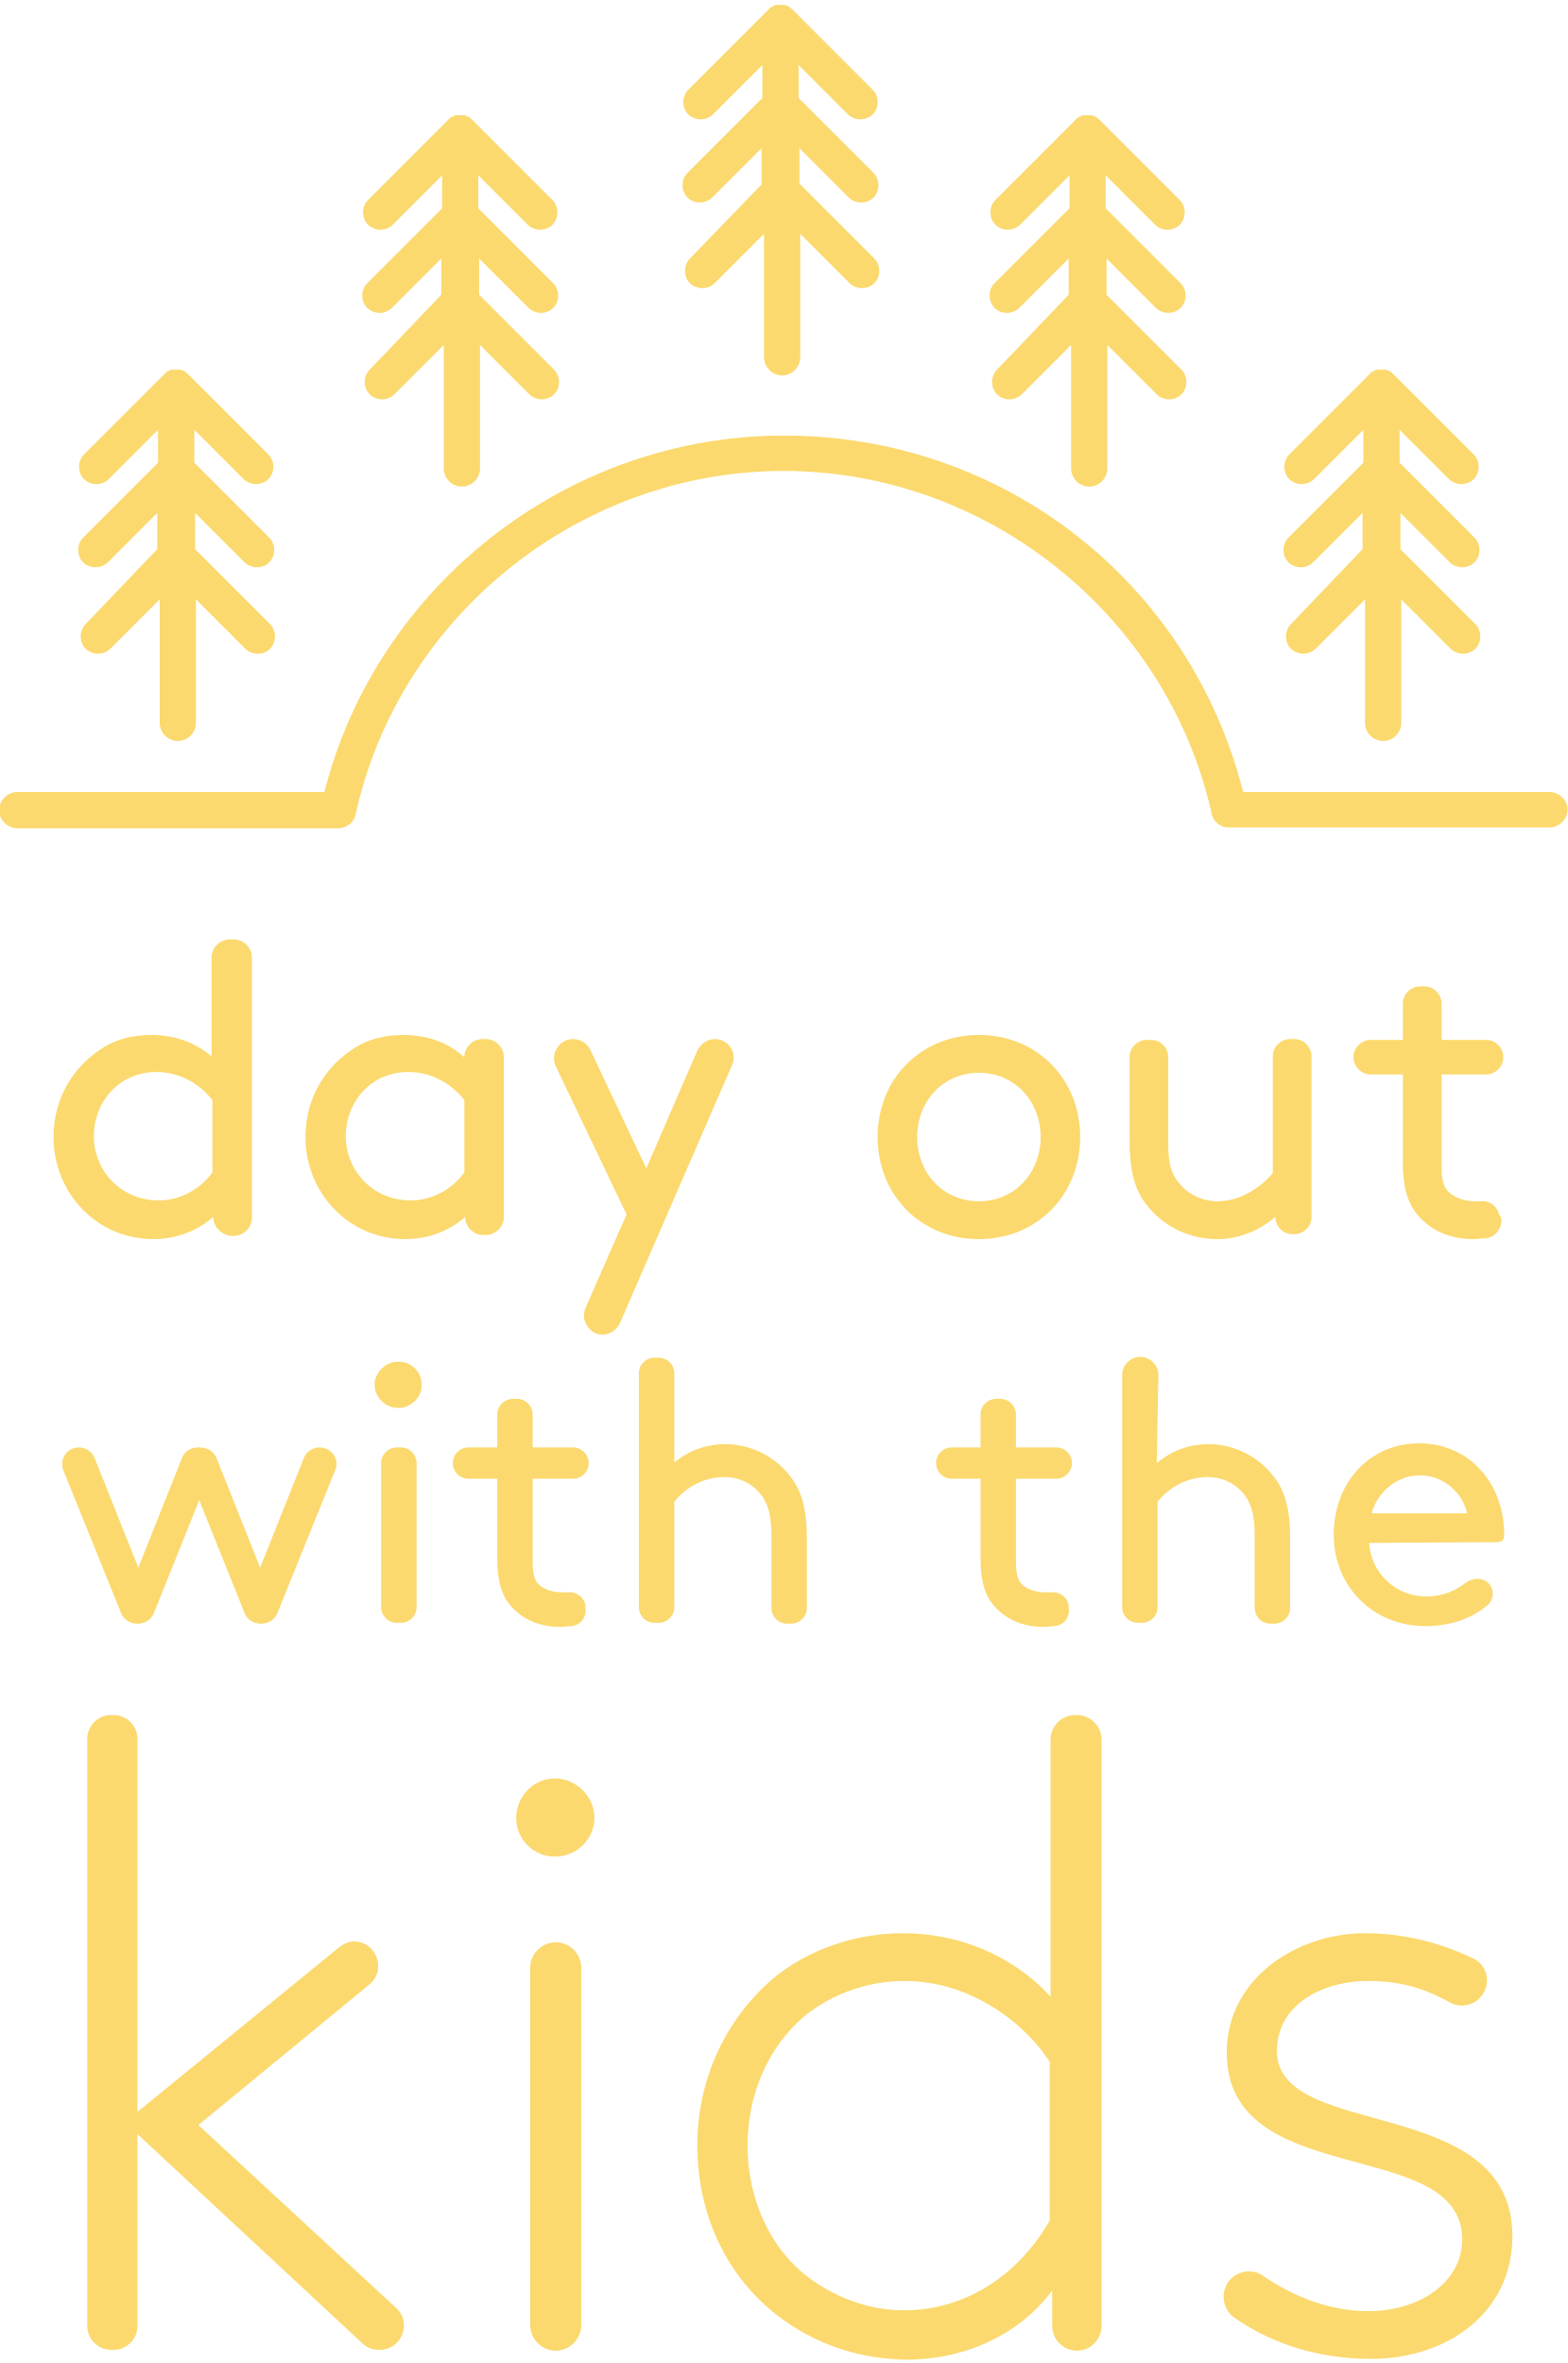
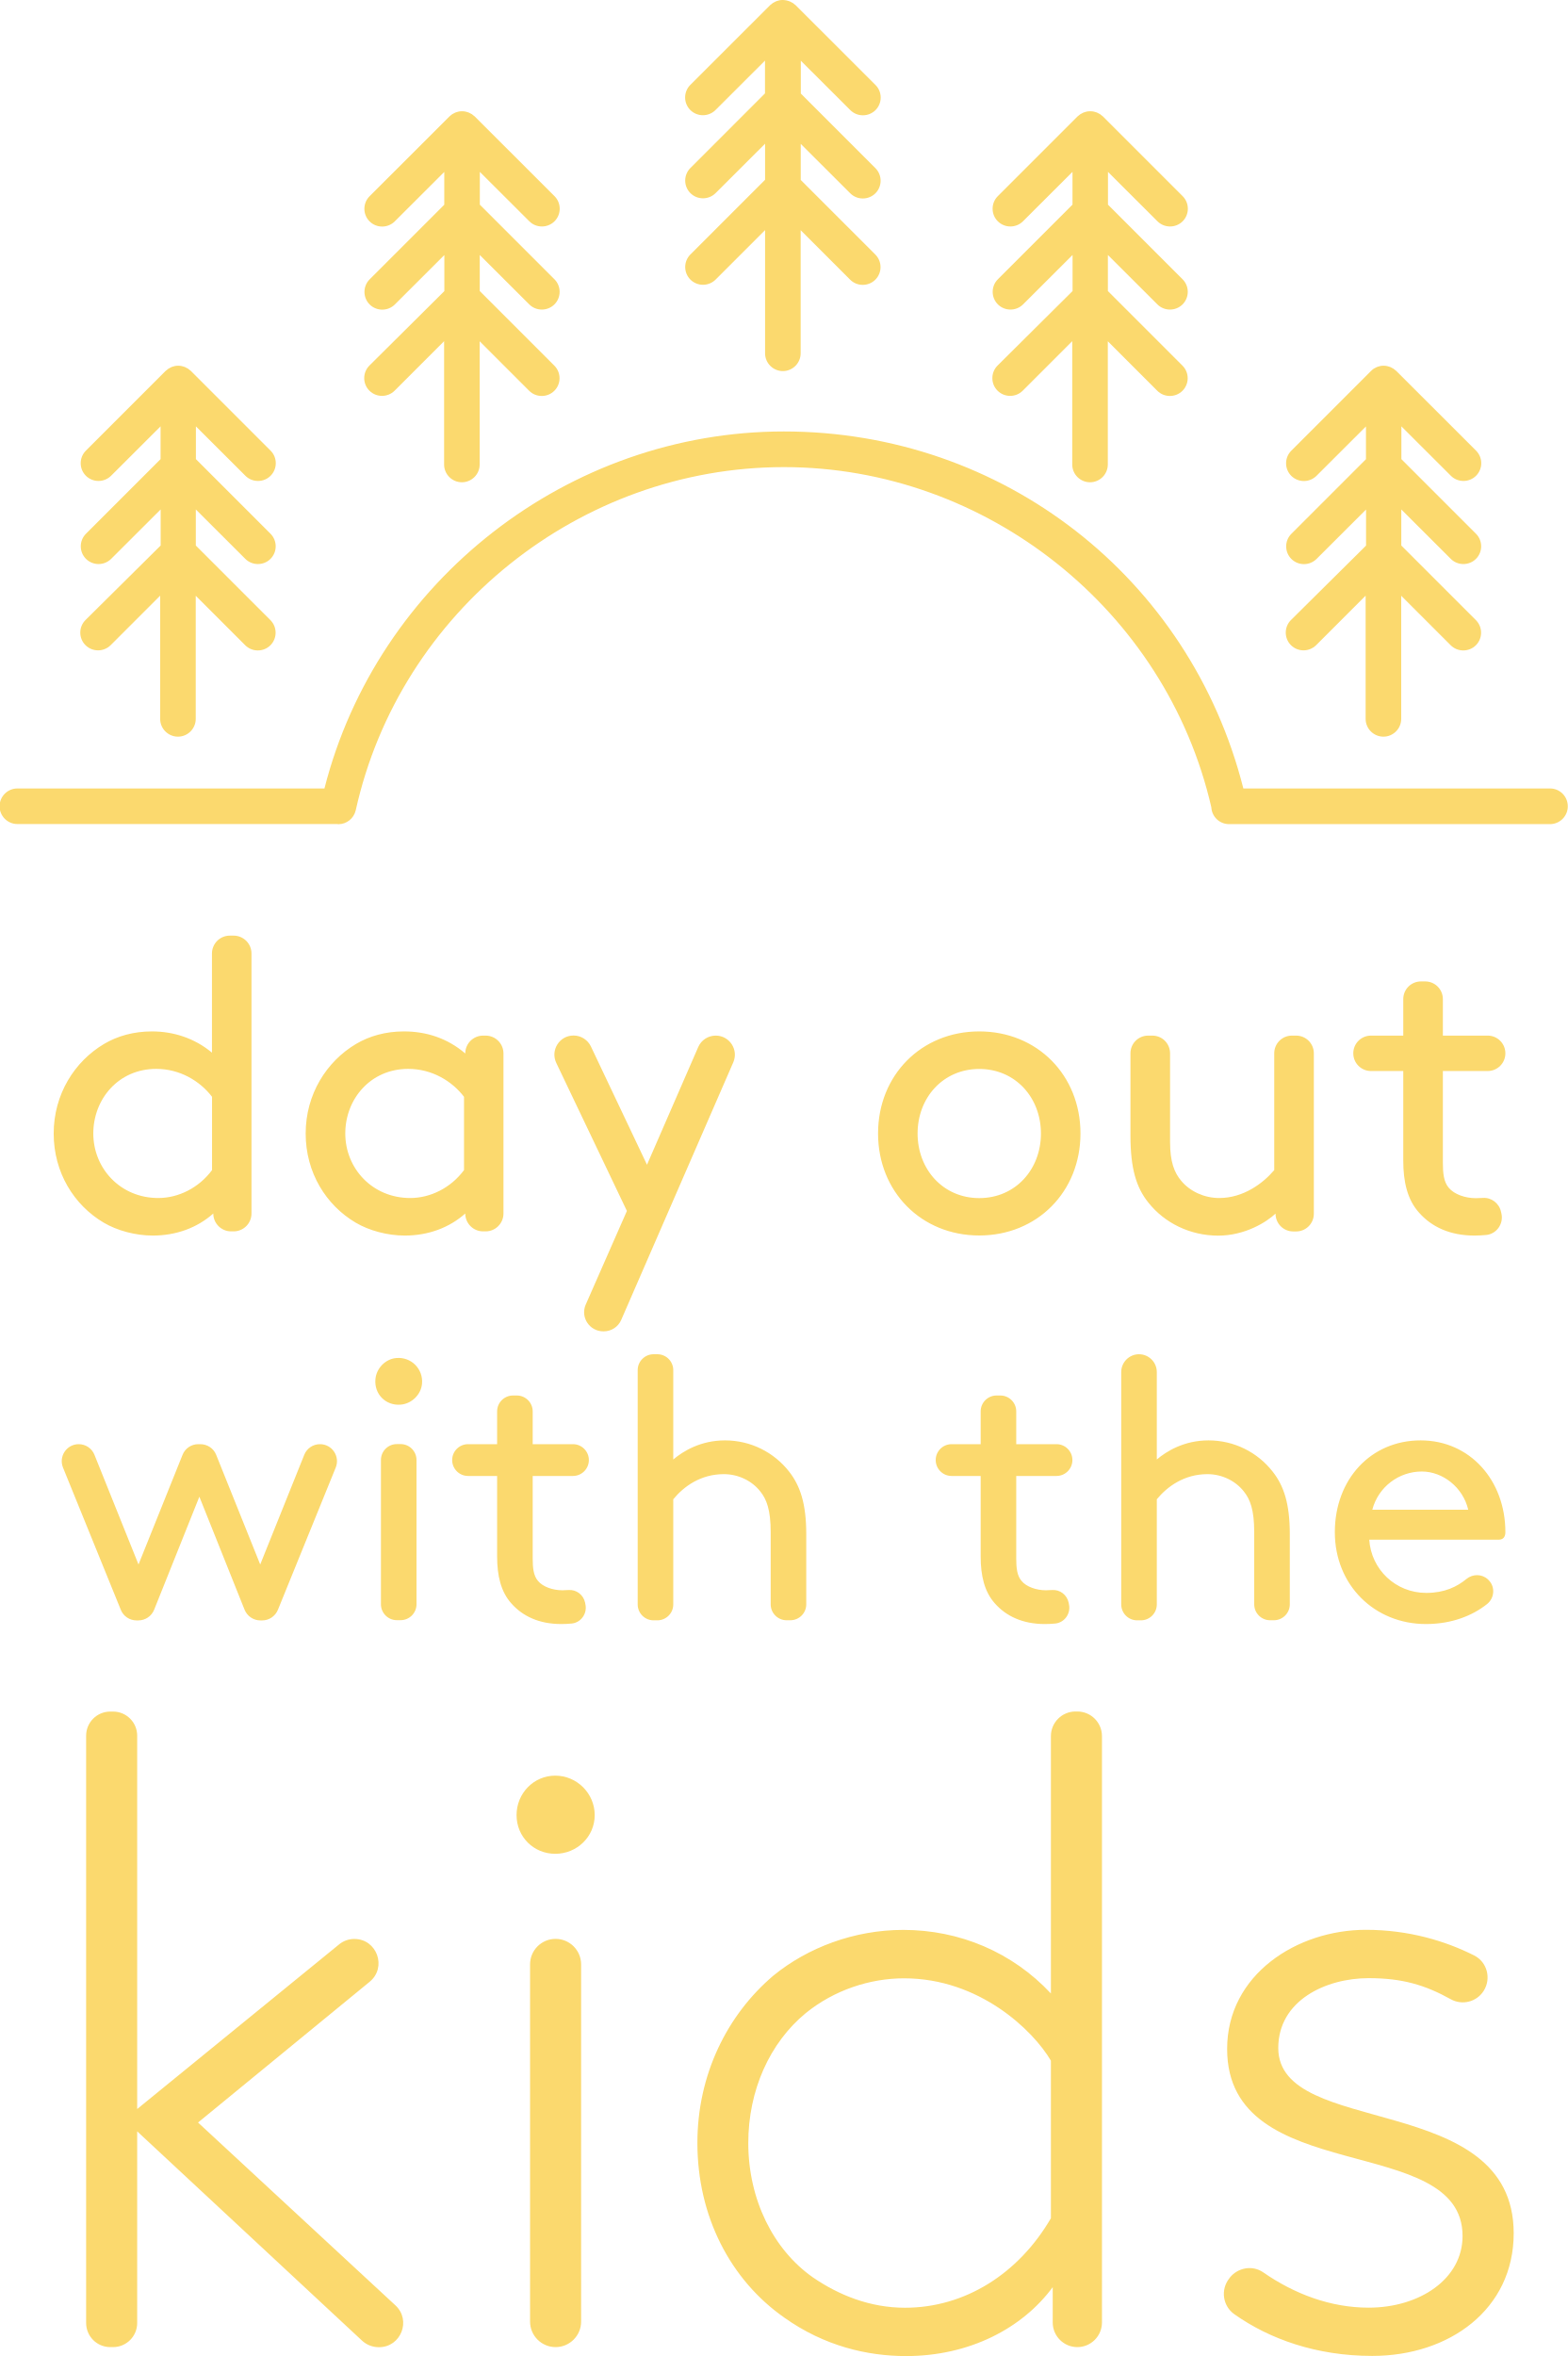
- <svg xmlns="http://www.w3.org/2000/svg" version="1.1" id="Layer_1" x="0px" y="0px" viewBox="0 0 190.4 287" style="enable-background:new 0 0 190.4 287;" xml:space="preserve">
+ <svg xmlns="http://www.w3.org/2000/svg" version="1.1" id="Layer_1" x="0px" y="0px" viewBox="0 0 190.39 286.08" style="enable-background:new 0 0 190.39 286.08;" xml:space="preserve">
  <style type="text/css">
	.st0{fill:#FBD96E;}
</style>
-   <path class="st0" d="M25.9,147.8c-1.9,1.7-4.5,2.7-7.3,2.7c-2.1,0-4.3-0.6-6-1.6c-3.6-2.1-6.1-6.1-6.1-10.8c0-4.8,2.5-8.7,6.1-10.9  c1.6-1,3.6-1.5,5.8-1.5c2.6,0,5.2,0.8,7.3,2.6v-12c0-1.2,1-2.2,2.2-2.2h0.5c1.2,0,2.2,1,2.2,2.2v31.6c0,1.2-1,2.2-2.2,2.2h-0.3  C26.9,150,25.9,149,25.9,147.8L25.9,147.8z M25.8,133.6c-1.5-1.9-3.9-3.4-6.8-3.4c-4.6,0-7.6,3.7-7.6,7.8c0,4.2,3.3,7.8,7.9,7.8  c2.4,0,4.9-1.2,6.5-3.4V133.6z M56.5,147.8c-1.9,1.7-4.5,2.7-7.3,2.7c-2.1,0-4.3-0.6-6-1.6c-3.6-2.1-6.1-6.1-6.1-10.8  c0-4.8,2.5-8.7,6.1-10.9c1.6-1,3.6-1.5,5.8-1.5c2.7,0,5.3,0.8,7.4,2.7l0,0c0-1.2,1-2.2,2.2-2.2H59c1.2,0,2.2,1,2.2,2.2v19.4  c0,1.2-1,2.2-2.2,2.2h-0.3C57.5,150,56.5,149,56.5,147.8L56.5,147.8z M56.4,133.6c-1.5-1.9-3.9-3.4-6.8-3.4c-4.6,0-7.6,3.7-7.6,7.8  c0,4.2,3.3,7.8,7.9,7.8c2.4,0,4.9-1.2,6.5-3.4V133.6z M71.1,158.9l5-11.4l-8.6-18c-0.7-1.5,0.4-3.3,2.1-3.3h0c0.9,0,1.7,0.5,2.1,1.3  l6.8,14.4l6.2-14.3c0.4-0.8,1.2-1.4,2.1-1.4l0,0c1.7,0,2.8,1.7,2.1,3.2l-13.6,31.3c-0.4,0.8-1.2,1.4-2.1,1.4h0  C71.6,162.1,70.5,160.4,71.1,158.9z M118.9,125.7c7,0,12.3,5.3,12.3,12.4s-5.3,12.4-12.3,12.4s-12.3-5.3-12.3-12.4  S111.9,125.7,118.9,125.7z M118.9,145.9c4.4,0,7.5-3.5,7.5-7.8s-3.1-7.8-7.5-7.8c-4.4,0-7.5,3.5-7.5,7.8  C111.4,142.4,114.5,145.9,118.9,145.9z M139.4,146.5c-1.5-1.8-2.2-4.1-2.2-8.1v-10c0-1.2,1-2.1,2.1-2.1h0.5c1.2,0,2.1,1,2.1,2.1  v10.7c0,2.4,0.5,3.7,1.4,4.7c1.1,1.3,2.8,2.1,4.6,2.1c2.9,0,5.3-1.8,6.7-3.4v-14.2c0-1.2,1-2.1,2.1-2.1h0.5c1.2,0,2.1,1,2.1,2.1  v19.5c0,1.2-1,2.1-2.1,2.1H157c-1.2,0-2.1-1-2.1-2.1v0c-1.1,1-3.7,2.7-7,2.7C144.5,150.5,141.4,149,139.4,146.5z M182.3,147.8  c0.3,1.2-0.6,2.5-1.9,2.6c-0.5,0-0.9,0.1-1.4,0.1c-3,0-5.2-1.1-6.7-2.8c-1.4-1.6-1.9-3.7-1.9-6.3v-10.9h-3.9c-1.2,0-2.1-1-2.1-2.1  l0,0c0-1.2,1-2.1,2.1-2.1h3.9v-4.4c0-1.2,1-2.1,2.1-2.1h0.5c1.2,0,2.1,1,2.1,2.1v4.4h5.4c1.2,0,2.1,1,2.1,2.1l0,0  c0,1.2-1,2.1-2.1,2.1h-5.4v11.1c0,1.3,0.1,2.3,0.7,3c0.7,0.8,2,1.3,3.3,1.3c0.2,0,0.5,0,0.8,0c1-0.1,2,0.6,2.2,1.7L182.3,147.8z   M26.3,177.1l5.3,13.3l5.3-13.3c0.3-0.8,1.1-1.3,1.9-1.3l0,0c1.5,0,2.5,1.5,1.9,2.8l-7,17.3c-0.3,0.8-1.1,1.3-1.9,1.3h-0.2  c-0.8,0-1.6-0.5-1.9-1.3l-5.5-13.7l-5.5,13.7c-0.3,0.8-1.1,1.3-1.9,1.3h-0.2c-0.8,0-1.6-0.5-1.9-1.3l-7-17.3  c-0.5-1.4,0.4-2.8,1.9-2.8l0,0c0.8,0,1.6,0.5,1.9,1.3l5.3,13.3l5.3-13.3c0.3-0.8,1.1-1.3,1.9-1.3h0.2  C25.2,175.8,26,176.3,26.3,177.1z M48.1,165.4c1.8-0.2,3.3,1.3,3.1,3.1c-0.1,1.3-1.3,2.4-2.6,2.5c-1.8,0.1-3.2-1.3-3.1-3.1  C45.7,166.6,46.8,165.5,48.1,165.4z M48.2,175.8h0.5c1.1,0,1.9,0.9,1.9,1.9v17.5c0,1.1-0.9,1.9-1.9,1.9h-0.5c-1.1,0-1.9-0.9-1.9-1.9  v-17.5C46.3,176.7,47.1,175.8,48.2,175.8z M71.1,195.2c0.2,1.1-0.5,2.2-1.7,2.3c-0.4,0-0.8,0.1-1.3,0.1c-2.7,0-4.7-1-6-2.5  c-1.3-1.4-1.7-3.4-1.7-5.7v-9.8h-3.5c-1.1,0-1.9-0.9-1.9-1.9l0,0c0-1.1,0.9-1.9,1.9-1.9h3.5v-4c0-1.1,0.9-1.9,1.9-1.9h0.5  c1.1,0,1.9,0.9,1.9,1.9v4h4.9c1.1,0,1.9,0.9,1.9,1.9l0,0c0,1.1-0.9,1.9-1.9,1.9h-4.9v10c0,1.1,0.1,2.1,0.6,2.7  c0.6,0.7,1.8,1.1,3,1.1c0.2,0,0.5,0,0.8,0c0.9-0.1,1.8,0.6,2,1.5L71.1,195.2z M81.8,177.7c1.2-1,3.3-2.3,6.3-2.3  c3.1,0,6,1.5,7.8,3.8c1.4,1.7,2.1,3.9,2.1,7.6v8.5c0,1.1-0.9,1.9-1.9,1.9h-0.5c-1.1,0-1.9-0.9-1.9-1.9v-8.8c0-2.7-0.5-4-1.3-5  c-1-1.3-2.6-2.1-4.4-2.1c-2.8,0-4.9,1.5-6.1,3v12.8c0,1.1-0.9,1.9-1.9,1.9h-0.5c-1.1,0-1.9-0.9-1.9-1.9v-28.4c0-1.1,0.9-1.9,1.9-1.9  h0.5c1.1,0,1.9,0.9,1.9,1.9V177.7z M129.8,195.2c0.2,1.1-0.5,2.2-1.7,2.3c-0.4,0-0.8,0.1-1.3,0.1c-2.7,0-4.7-1-6-2.5  c-1.3-1.4-1.7-3.4-1.7-5.7v-9.8h-3.5c-1.1,0-1.9-0.9-1.9-1.9l0,0c0-1.1,0.9-1.9,1.9-1.9h3.5v-4c0-1.1,0.9-1.9,1.9-1.9h0.5  c1.1,0,1.9,0.9,1.9,1.9v4h4.9c1.1,0,1.9,0.9,1.9,1.9l0,0c0,1.1-0.9,1.9-1.9,1.9h-4.9v10c0,1.1,0.1,2.1,0.6,2.7  c0.6,0.7,1.8,1.1,3,1.1c0.2,0,0.5,0,0.8,0c0.9-0.1,1.8,0.6,2,1.5L129.8,195.2z M140.5,177.7c1.2-1,3.3-2.3,6.3-2.3  c3.1,0,6,1.5,7.8,3.8c1.4,1.7,2.1,3.9,2.1,7.6v8.5c0,1.1-0.9,1.9-1.9,1.9h-0.5c-1.1,0-1.9-0.9-1.9-1.9v-8.8c0-2.7-0.5-4-1.3-5  c-1-1.3-2.6-2.1-4.4-2.1c-2.8,0-4.9,1.5-6.1,3v12.8c0,1.1-0.9,1.9-1.9,1.9h-0.5c-1.1,0-1.9-0.9-1.9-1.9v-28.2c0-1.2,1-2.2,2.2-2.2  l0,0c1.2,0,2.2,1,2.2,2.2L140.5,177.7L140.5,177.7z M166.3,187.4c0.2,3.6,3.2,6.5,6.9,6.5c2.2,0,3.7-0.8,4.9-1.7  c0.8-0.6,1.9-0.6,2.6,0l0,0c0.9,0.8,0.8,2.2-0.2,2.9c-1.7,1.4-4.2,2.4-7.4,2.4c-6.2,0-11.1-4.7-11.1-11.1c0-6.4,4.4-11.1,10.4-11.1  c6,0,10.3,4.8,10.3,11.1c0,0.4-0.1,0.9-0.8,0.9L166.3,187.4L166.3,187.4z M166.6,183.8h11.6c-0.6-2.7-3.1-4.6-5.6-4.6  C169.9,179.1,167.4,181,166.6,183.8z M44,284.6l-27.3-25.4v23.3c0,1.6-1.3,2.9-2.9,2.9h-0.3c-1.6,0-2.9-1.3-2.9-2.9v-71.3  c0-1.6,1.3-2.9,2.9-2.9h0.3c1.6,0,2.9,1.3,2.9,2.9v45.3l24.5-20c0.5-0.4,1.2-0.7,1.8-0.7l0,0c2.7,0,4,3.4,1.9,5.2l-20.8,17.1  l24,22.2c2,1.8,0.7,5.1-2,5.1H46C45.2,285.4,44.5,285.1,44,284.6z M67.4,216c2.6,0,4.8,2.2,4.8,4.8c0,2.6-2.2,4.7-4.8,4.7  c-2.6,0-4.7-2.1-4.7-4.7S64.8,216,67.4,216z M67.5,235.9L67.5,235.9c1.7,0,3.1,1.4,3.1,3.1v43.4c0,1.7-1.4,3.1-3.1,3.1l0,0  c-1.7,0-3.1-1.4-3.1-3.1V239C64.4,237.3,65.8,235.9,67.5,235.9z M95.2,281.8c-6.5-4.6-10.5-12.3-10.5-21.2c0-8.3,3.6-15.5,9.2-20.3  c4.1-3.4,9.8-5.5,15.8-5.5c6.8,0,13.3,2.7,17.9,7.7v-31.2c0-1.6,1.3-3,3-3h0.2c1.6,0,3,1.3,3,3v71.2c0,1.6-1.3,3-3,3l0,0  c-1.6,0-3-1.3-3-3v-4.3c-3.7,5-10.1,8.4-17.8,8.4C105.3,286.5,100.1,285.3,95.2,281.8z M127.6,250.6c-2.2-3.7-8.7-10-17.8-10  c-4.1,0-8.5,1.4-12,4.2c-4.3,3.6-7,9.3-7,15.8c0,6.8,3,12.9,7.8,16.3c3.1,2.2,7,3.7,11.2,3.7c7.3,0,13.8-4.1,17.7-10.9V250.6z   M149.3,277c1-1.2,2.8-1.5,4.1-0.6c3.8,2.6,8.2,4.3,12.8,4.3c6.2,0,11.4-3.5,11.4-8.7c0-12.7-28.6-5.8-28.6-22.7  c0-9,8.5-14.5,16.8-14.5c5.2,0,9.7,1.4,13.2,3.1c1.6,0.8,2.1,2.8,1.1,4.3l0,0c-0.8,1.3-2.6,1.8-4,1c-3.1-1.7-5.9-2.6-10-2.6  c-5.2,0-11,2.7-11,8.5c0,11,28.6,5.1,28.6,22.5c0,9.2-7.8,14.9-17.2,14.9c-6.8,0-12.5-2.1-16.7-5.1  C148.5,280.4,148.2,278.4,149.3,277L149.3,277z M188.2,96.2H151c-6.5-25.6-29.2-43.3-55.8-43.3C69,52.9,45.8,71,39.4,96.2H2.1  c-1.2,0-2.2,1-2.2,2.2s1,2.2,2.2,2.2H41c0,0,0.1,0,0.1,0c1,0,1.9-0.7,2.1-1.7c5.3-24.1,27.2-41.7,52-41.7  c24.6,0,46.4,17.4,51.9,41.3c0.1,1.1,1,2,2.1,2h39c1.2,0,2.2-1,2.2-2.2C190.4,97.2,189.4,96.2,188.2,96.2z M83.8,31.4  c-0.8,0.8-0.8,2.2,0,3c0.4,0.4,1,0.6,1.5,0.6c0.5,0,1.1-0.2,1.5-0.6l6-6v15c0,1.2,1,2.2,2.2,2.2s2.2-1,2.2-2.2V28.4l6,6  c0.4,0.4,1,0.6,1.5,0.6c0.5,0,1.1-0.2,1.5-0.6c0.8-0.8,0.8-2.2,0-3l-9.1-9.1V18l6,6c0.4,0.4,1,0.6,1.5,0.6c0.5,0,1.1-0.2,1.5-0.6  c0.8-0.8,0.8-2.2,0-3l-9.1-9.1v-4l6,6c0.4,0.4,1,0.6,1.5,0.6c0.5,0,1.1-0.2,1.5-0.6c0.8-0.8,0.8-2.2,0-3l-9.7-9.7c0,0,0,0-0.1-0.1  c-0.1-0.1-0.2-0.1-0.2-0.2c-0.1,0-0.1-0.1-0.2-0.1c-0.1,0-0.1-0.1-0.2-0.1c-0.1,0-0.1,0-0.2-0.1c-0.1,0-0.1,0-0.2,0  c-0.1,0-0.3,0-0.4,0c0,0,0,0,0,0c0,0,0,0,0,0c-0.1,0-0.3,0-0.4,0c-0.1,0-0.1,0-0.2,0c-0.1,0-0.1,0-0.2,0.1s-0.1,0.1-0.2,0.1  c-0.1,0-0.1,0.1-0.2,0.1c-0.1,0.1-0.2,0.1-0.2,0.2c0,0,0,0-0.1,0.1l-9.7,9.7c-0.8,0.8-0.8,2.2,0,3c0.4,0.4,1,0.6,1.5,0.6  c0.5,0,1.1-0.2,1.5-0.6l6-6v4l-9.1,9.1c-0.8,0.8-0.8,2.2,0,3c0.4,0.4,1,0.6,1.5,0.6c0.5,0,1.1-0.2,1.5-0.6l6-6v4.4L83.8,31.4z   M121.1,44.9c-0.8,0.8-0.8,2.2,0,3c0.4,0.4,1,0.6,1.5,0.6c0.5,0,1.1-0.2,1.5-0.6l6-6v15c0,1.2,1,2.2,2.2,2.2c1.2,0,2.2-1,2.2-2.2  v-15l6,6c0.4,0.4,1,0.6,1.5,0.6c0.5,0,1.1-0.2,1.5-0.6c0.8-0.8,0.8-2.2,0-3l-9.1-9.1v-4.4l6,6c0.4,0.4,1,0.6,1.5,0.6  c0.5,0,1.1-0.2,1.5-0.6c0.8-0.8,0.8-2.2,0-3l-9.1-9.1v-4l6,6c0.4,0.4,1,0.6,1.5,0.6c0.5,0,1.1-0.2,1.5-0.6c0.8-0.8,0.8-2.2,0-3  l-9.7-9.7c0,0,0,0-0.1-0.1c-0.1-0.1-0.2-0.1-0.2-0.2c-0.1,0-0.1-0.1-0.2-0.1c-0.1,0-0.1-0.1-0.2-0.1c-0.1,0-0.1,0-0.2-0.1  c-0.1,0-0.1,0-0.2,0c-0.1,0-0.3,0-0.4,0c0,0,0,0,0,0c0,0,0,0,0,0c-0.1,0-0.3,0-0.4,0c-0.1,0-0.1,0-0.2,0c-0.1,0-0.1,0-0.2,0.1  c-0.1,0-0.1,0.1-0.2,0.1c-0.1,0-0.1,0.1-0.2,0.1c-0.1,0.1-0.2,0.1-0.2,0.2c0,0,0,0-0.1,0.1l-9.7,9.7c-0.8,0.8-0.8,2.2,0,3  c0.4,0.4,1,0.6,1.5,0.6c0.5,0,1.1-0.2,1.5-0.6l6-6v4l-9.1,9.1c-0.8,0.8-0.8,2.2,0,3c0.4,0.4,1,0.6,1.5,0.6c0.5,0,1.1-0.2,1.5-0.6  l6-6v4.4L121.1,44.9z M156.8,75.8c-0.8,0.8-0.8,2.2,0,3c0.4,0.4,1,0.6,1.5,0.6c0.5,0,1.1-0.2,1.5-0.6l6-6v15c0,1.2,1,2.2,2.2,2.2  c1.2,0,2.2-1,2.2-2.2V72.8l6,6c0.4,0.4,1,0.6,1.5,0.6c0.5,0,1.1-0.2,1.5-0.6c0.8-0.8,0.8-2.2,0-3l-9.1-9.1v-4.4l6,6  c0.4,0.4,1,0.6,1.5,0.6c0.5,0,1.1-0.2,1.5-0.6c0.8-0.8,0.8-2.2,0-3l-9.1-9.1v-4l6,6c0.4,0.4,1,0.6,1.5,0.6c0.5,0,1.1-0.2,1.5-0.6  c0.8-0.8,0.8-2.2,0-3l-9.7-9.7c0,0,0,0-0.1-0.1c-0.1-0.1-0.2-0.1-0.2-0.2c-0.1,0-0.1-0.1-0.2-0.1c-0.1,0-0.1-0.1-0.2-0.1  c-0.1,0-0.1,0-0.2-0.1c-0.1,0-0.1,0-0.2,0c-0.1,0-0.3,0-0.4,0c0,0,0,0,0,0c0,0,0,0,0,0c-0.1,0-0.3,0-0.4,0c-0.1,0-0.1,0-0.2,0  c-0.1,0-0.1,0-0.2,0.1c-0.1,0-0.1,0.1-0.2,0.1c-0.1,0-0.1,0.1-0.2,0.1c-0.1,0.1-0.2,0.1-0.2,0.2c0,0-0.1,0-0.1,0.1l-9.7,9.7  c-0.8,0.8-0.8,2.2,0,3c0.4,0.4,1,0.6,1.5,0.6c0.5,0,1.1-0.2,1.5-0.6l6-6v4l-9.1,9.1c-0.8,0.8-0.8,2.2,0,3c0.4,0.4,1,0.6,1.5,0.6  c0.5,0,1.1-0.2,1.5-0.6l6-6v4.4L156.8,75.8z M10.4,75.8c-0.8,0.8-0.8,2.2,0,3c0.4,0.4,1,0.6,1.5,0.6s1.1-0.2,1.5-0.6l6-6v15  c0,1.2,1,2.2,2.2,2.2s2.2-1,2.2-2.2V72.8l6,6c0.4,0.4,1,0.6,1.5,0.6c0.6,0,1.1-0.2,1.5-0.6c0.8-0.8,0.8-2.2,0-3l-9.1-9.1v-4.4l6,6  c0.4,0.4,1,0.6,1.5,0.6c0.6,0,1.1-0.2,1.5-0.6c0.8-0.8,0.8-2.2,0-3l-9.1-9.1v-4l6,6c0.4,0.4,1,0.6,1.5,0.6s1.1-0.2,1.5-0.6  c0.8-0.8,0.8-2.2,0-3l-9.7-9.7c0,0,0,0-0.1-0.1c-0.1-0.1-0.2-0.1-0.2-0.2c-0.1,0-0.1-0.1-0.2-0.1c-0.1,0-0.1-0.1-0.2-0.1  c-0.1,0-0.1,0-0.2-0.1c-0.1,0-0.1,0-0.2,0c-0.1,0-0.3,0-0.4,0c0,0,0,0,0,0s0,0,0,0c-0.1,0-0.3,0-0.4,0c-0.1,0-0.1,0-0.2,0  c-0.1,0-0.1,0-0.2,0.1c-0.1,0-0.1,0.1-0.2,0.1c-0.1,0-0.1,0.1-0.2,0.1c-0.1,0.1-0.2,0.1-0.2,0.2c0,0,0,0-0.1,0.1l-9.7,9.7  c-0.8,0.8-0.8,2.2,0,3c0.4,0.4,1,0.6,1.5,0.6c0.5,0,1.1-0.2,1.5-0.6l6-6v4l-9.1,9.1c-0.8,0.8-0.8,2.2,0,3c0.4,0.4,1,0.6,1.5,0.6  s1.1-0.2,1.5-0.6l6-6v4.4L10.4,75.8z M44.9,44.9c-0.8,0.8-0.8,2.2,0,3c0.4,0.4,1,0.6,1.5,0.6c0.5,0,1.1-0.2,1.5-0.6l6-6v15  c0,1.2,1,2.2,2.2,2.2s2.2-1,2.2-2.2v-15l6,6c0.4,0.4,1,0.6,1.5,0.6c0.5,0,1.1-0.2,1.5-0.6c0.8-0.8,0.8-2.2,0-3l-9.1-9.1v-4.4l6,6  c0.4,0.4,1,0.6,1.5,0.6c0.5,0,1.1-0.2,1.5-0.6c0.8-0.8,0.8-2.2,0-3l-9.1-9.1v-4l6,6c0.4,0.4,1,0.6,1.5,0.6c0.5,0,1.1-0.2,1.5-0.6  c0.8-0.8,0.8-2.2,0-3l-9.7-9.7c0,0,0,0-0.1-0.1c-0.1-0.1-0.2-0.1-0.2-0.2c-0.1,0-0.1-0.1-0.2-0.1c-0.1,0-0.1-0.1-0.2-0.1  c-0.1,0-0.1,0-0.2-0.1c-0.1,0-0.1,0-0.2,0c-0.1,0-0.3,0-0.4,0c0,0,0,0,0,0c0,0,0,0,0,0c-0.1,0-0.3,0-0.4,0c-0.1,0-0.1,0-0.2,0  c-0.1,0-0.1,0-0.2,0.1c-0.1,0-0.1,0.1-0.2,0.1c-0.1,0-0.1,0.1-0.2,0.1c-0.1,0.1-0.2,0.1-0.2,0.2c0,0-0.1,0-0.1,0.1l-9.7,9.7  c-0.8,0.8-0.8,2.2,0,3c0.4,0.4,1,0.6,1.5,0.6s1.1-0.2,1.5-0.6l6-6v4l-9.1,9.1c-0.8,0.8-0.8,2.2,0,3c0.4,0.4,1,0.6,1.5,0.6  s1.1-0.2,1.5-0.6l6-6v4.4L44.9,44.9z" />
+   <path class="st0" d="M25.9,147.35c-1.92,1.72-4.5,2.68-7.34,2.68c-2.12,0-4.35-0.61-5.97-1.57c-3.59-2.12-6.07-6.07-6.07-10.82  c0-4.76,2.53-8.75,6.12-10.88c1.62-0.96,3.59-1.52,5.82-1.52c2.58,0,5.16,0.81,7.28,2.58v-12.04c0-1.2,0.97-2.17,2.17-2.17h0.46  c1.2,0,2.17,0.97,2.17,2.17v31.57c0,1.2-0.97,2.17-2.17,2.17h-0.3C26.87,149.52,25.9,148.55,25.9,147.35L25.9,147.35z M25.75,133.18  c-1.47-1.92-3.9-3.39-6.78-3.39c-4.6,0-7.64,3.69-7.64,7.84c0,4.25,3.29,7.84,7.89,7.84c2.43,0,4.91-1.21,6.53-3.39V133.18z   M56.5,147.35c-1.92,1.72-4.5,2.68-7.34,2.68c-2.12,0-4.35-0.61-5.97-1.57c-3.59-2.12-6.07-6.07-6.07-10.82  c0-4.76,2.53-8.75,6.12-10.88c1.62-0.96,3.59-1.52,5.82-1.52c2.68,0,5.26,0.81,7.44,2.68v0c0-1.2,0.97-2.17,2.17-2.17h0.3  c1.2,0,2.17,0.97,2.17,2.17v19.43c0,1.2-0.97,2.17-2.17,2.17h-0.3C57.47,149.52,56.5,148.55,56.5,147.35L56.5,147.35z M56.35,133.18  c-1.47-1.92-3.9-3.39-6.78-3.39c-4.6,0-7.64,3.69-7.64,7.84c0,4.25,3.29,7.84,7.89,7.84c2.43,0,4.91-1.21,6.53-3.39V133.18z   M71.13,158.41l5-11.37l-8.58-17.98c-0.73-1.54,0.39-3.32,2.09-3.32h0.02c0.9,0,1.71,0.52,2.1,1.33l6.81,14.36l6.22-14.29  c0.37-0.85,1.2-1.39,2.13-1.39l0,0c1.67,0,2.79,1.71,2.13,3.24l-13.61,31.28c-0.37,0.85-1.2,1.39-2.13,1.39h-0.04  C71.58,161.66,70.46,159.94,71.13,158.41z M118.92,125.24c7.03,0,12.29,5.31,12.29,12.39s-5.26,12.39-12.29,12.39  s-12.29-5.31-12.29-12.39S111.89,125.24,118.92,125.24z M118.92,145.48c4.4,0,7.49-3.49,7.49-7.84c0-4.35-3.09-7.84-7.49-7.84  c-4.4,0-7.49,3.49-7.49,7.84C111.43,141.98,114.52,145.48,118.92,145.48z M139.46,146.03c-1.47-1.82-2.18-4.15-2.18-8.14v-9.99  c0-1.19,0.96-2.15,2.15-2.15h0.51c1.19,0,2.15,0.96,2.15,2.15v10.75c0,2.43,0.51,3.74,1.37,4.75c1.06,1.27,2.78,2.07,4.6,2.07  c2.93,0,5.31-1.77,6.68-3.39V127.9c0-1.19,0.96-2.15,2.15-2.15h0.51c1.19,0,2.15,0.96,2.15,2.15v19.48c0,1.19-0.96,2.15-2.15,2.15  h-0.35c-1.19,0-2.15-0.96-2.15-2.15v-0.02c-1.06,1.01-3.69,2.68-6.98,2.68C144.52,150.03,141.43,148.51,139.46,146.03z   M182.33,147.36c0.28,1.25-0.59,2.48-1.86,2.6c-0.46,0.04-0.94,0.07-1.41,0.07c-2.99,0-5.21-1.06-6.73-2.78  c-1.42-1.57-1.92-3.74-1.92-6.32v-10.88h-3.92c-1.19,0-2.15-0.96-2.15-2.15v0c0-1.19,0.96-2.15,2.15-2.15h3.92v-4.43  c0-1.19,0.96-2.15,2.15-2.15h0.51c1.19,0,2.15,0.96,2.15,2.15v4.43h5.44c1.19,0,2.15,0.96,2.15,2.15v0c0,1.19-0.96,2.15-2.15,2.15  h-5.44v11.13c0,1.27,0.1,2.33,0.71,3.04c0.66,0.81,2.02,1.27,3.29,1.27c0.24,0,0.53-0.01,0.84-0.03c1.05-0.08,2,0.65,2.22,1.68  L182.33,147.36z M26.25,176.65l5.35,13.32l5.35-13.32c0.31-0.78,1.07-1.29,1.91-1.29h0c1.46,0,2.46,1.48,1.91,2.84l-7.02,17.27  c-0.32,0.78-1.07,1.29-1.91,1.29h-0.22c-0.84,0-1.6-0.51-1.92-1.3l-5.49-13.72l-5.49,13.72c-0.31,0.78-1.07,1.3-1.92,1.3h-0.22  c-0.84,0-1.6-0.51-1.91-1.29l-7.02-17.27c-0.55-1.36,0.45-2.84,1.91-2.84h0c0.84,0,1.6,0.51,1.91,1.29l5.35,13.32l5.35-13.32  c0.31-0.78,1.07-1.29,1.91-1.29h0.21C25.18,175.35,25.94,175.87,26.25,176.65z M48.13,164.9c1.8-0.16,3.28,1.32,3.12,3.12  c-0.12,1.33-1.26,2.43-2.59,2.54c-1.81,0.15-3.23-1.27-3.07-3.08C45.7,166.15,46.8,165.01,48.13,164.9z M48.19,175.35h0.46  c1.07,0,1.93,0.87,1.93,1.93v17.52c0,1.07-0.87,1.93-1.93,1.93h-0.46c-1.07,0-1.93-0.87-1.93-1.93v-17.52  C46.26,176.22,47.12,175.35,48.19,175.35z M71.09,194.8c0.25,1.12-0.53,2.23-1.67,2.34c-0.42,0.04-0.85,0.06-1.27,0.06  c-2.69,0-4.69-0.96-6.05-2.5c-1.27-1.41-1.73-3.37-1.73-5.69v-9.79h-3.53c-1.07,0-1.93-0.87-1.93-1.93l0,0  c0-1.07,0.87-1.93,1.93-1.93h3.53v-3.98c0-1.07,0.87-1.93,1.93-1.93h0.46c1.07,0,1.93,0.87,1.93,1.93v3.98h4.89  c1.07,0,1.93,0.87,1.93,1.93l0,0c0,1.07-0.87,1.93-1.93,1.93h-4.89v10.01c0,1.14,0.09,2.09,0.64,2.73c0.59,0.73,1.82,1.14,2.96,1.14  c0.21,0,0.48-0.01,0.76-0.03c0.95-0.07,1.8,0.59,2,1.52L71.09,194.8z M81.76,177.22c1.18-1,3.32-2.32,6.28-2.32  c3.14,0,5.96,1.46,7.78,3.78c1.36,1.73,2.09,3.92,2.09,7.6v8.53c0,1.07-0.87,1.93-1.93,1.93h-0.46c-1.07,0-1.93-0.87-1.93-1.93  v-8.76c0-2.73-0.5-4.01-1.27-4.96c-1-1.27-2.64-2.09-4.42-2.09c-2.82,0-4.87,1.5-6.14,3.05v12.77c0,1.07-0.87,1.93-1.93,1.93h-0.46  c-1.07,0-1.93-0.87-1.93-1.93v-28.45c0-1.07,0.87-1.93,1.93-1.93h0.46c1.07,0,1.93,0.87,1.93,1.93V177.22z M129.81,194.8  c0.25,1.12-0.53,2.23-1.67,2.34c-0.42,0.04-0.85,0.06-1.27,0.06c-2.68,0-4.69-0.96-6.05-2.5c-1.27-1.41-1.73-3.37-1.73-5.69v-9.79  h-3.53c-1.07,0-1.93-0.87-1.93-1.93l0,0c0-1.07,0.87-1.93,1.93-1.93h3.53v-3.98c0-1.07,0.87-1.93,1.93-1.93h0.46  c1.07,0,1.93,0.87,1.93,1.93v3.98h4.89c1.07,0,1.93,0.87,1.93,1.93l0,0c0,1.07-0.87,1.93-1.93,1.93h-4.89v10.01  c0,1.14,0.09,2.09,0.64,2.73c0.59,0.73,1.82,1.14,2.96,1.14c0.21,0,0.48-0.01,0.76-0.03c0.95-0.07,1.8,0.59,2,1.52L129.81,194.8z   M140.48,177.22c1.18-1,3.32-2.32,6.28-2.32c3.14,0,5.96,1.46,7.78,3.78c1.37,1.73,2.09,3.92,2.09,7.6v8.53  c0,1.07-0.87,1.93-1.93,1.93h-0.46c-1.07,0-1.93-0.87-1.93-1.93v-8.76c0-2.73-0.5-4.01-1.27-4.96c-1-1.27-2.64-2.09-4.41-2.09  c-2.82,0-4.87,1.5-6.15,3.05v12.77c0,1.07-0.87,1.93-1.93,1.93h-0.46c-1.07,0-1.93-0.87-1.93-1.93v-28.22  c0-1.19,0.97-2.16,2.16-2.16l0,0c1.19,0,2.16,0.97,2.16,2.16V177.22z M166.28,186.96c0.23,3.6,3.19,6.46,6.92,6.46  c2.24,0,3.75-0.76,4.88-1.69c0.77-0.63,1.88-0.63,2.61,0.05l0.05,0.05c0.86,0.82,0.77,2.21-0.16,2.95  c-1.73,1.37-4.22,2.42-7.42,2.42c-6.24,0-11.06-4.73-11.06-11.15c0-6.42,4.37-11.15,10.42-11.15c5.96,0,10.29,4.82,10.29,11.15  c0,0.37-0.12,0.9-0.79,0.91H166.28z M166.65,183.32h11.65c-0.64-2.73-3.1-4.64-5.64-4.64C169.88,178.68,167.38,180.54,166.65,183.32  z M43.96,284.21L16.66,258.8v23.27c0,1.62-1.31,2.93-2.93,2.93h-0.34c-1.62,0-2.93-1.31-2.93-2.93v-71.31  c0-1.62,1.31-2.93,2.93-2.93h0.34c1.62,0,2.93,1.31,2.93,2.93v45.33l24.52-19.99c0.52-0.43,1.18-0.66,1.85-0.66h0  c2.75,0,3.99,3.45,1.86,5.2l-20.84,17.09l23.97,22.2c1.96,1.81,0.67,5.08-1.99,5.08h-0.07C45.22,285,44.51,284.72,43.96,284.21z   M67.43,215.61c2.63,0,4.79,2.16,4.79,4.79c0,2.63-2.16,4.7-4.79,4.7c-2.63,0-4.7-2.07-4.7-4.7  C62.73,217.77,64.8,215.61,67.43,215.61z M67.47,235.43L67.47,235.43c1.71,0,3.1,1.39,3.1,3.1v43.37c0,1.71-1.39,3.1-3.1,3.1h0  c-1.71,0-3.1-1.39-3.1-3.1v-43.37C64.37,236.82,65.75,235.43,67.47,235.43z M95.23,281.41c-6.52-4.57-10.54-12.28-10.54-21.2  c0-8.26,3.59-15.54,9.24-20.33c4.13-3.37,9.78-5.54,15.76-5.54c6.85,0,13.26,2.72,17.93,7.72v-31.25c0-1.65,1.34-2.99,2.99-2.99  h0.22c1.65,0,2.99,1.34,2.99,2.99v71.2c0,1.65-1.34,2.99-2.99,2.99h0c-1.65,0-2.99-1.34-2.99-2.99v-4.29  c-3.69,5-10.11,8.37-17.83,8.37C105.34,286.08,100.12,284.89,95.23,281.41z M127.62,250.22c-2.17-3.7-8.7-10-17.83-10  c-4.13,0-8.48,1.41-11.96,4.24c-4.35,3.59-6.96,9.35-6.96,15.76c0,6.85,3.04,12.94,7.83,16.3c3.15,2.17,6.96,3.7,11.2,3.7  c7.28,0,13.8-4.13,17.72-10.87V250.22z M149.34,276.57c0.98-1.23,2.76-1.55,4.06-0.65c3.79,2.63,8.18,4.29,12.8,4.29  c6.2,0,11.41-3.48,11.41-8.7c0-12.72-28.59-5.76-28.59-22.72c0-9.02,8.48-14.46,16.85-14.46c5.2,0,9.68,1.36,13.16,3.12  c1.58,0.8,2.09,2.81,1.14,4.3l0,0c-0.85,1.34-2.61,1.78-3.99,1.01c-3.12-1.73-5.88-2.56-9.97-2.56c-5.22,0-10.98,2.72-10.98,8.48  c0,10.98,28.59,5.11,28.59,22.5c0,9.24-7.83,14.89-17.17,14.89c-6.82,0-12.52-2.07-16.75-5.06c-1.42-1-1.7-2.99-0.62-4.35  L149.34,276.57z M188.23,95.74h-37.24c-6.48-25.6-29.2-43.35-55.79-43.35C69,52.39,45.82,70.52,39.4,95.74H2.11  c-1.19,0-2.16,0.97-2.16,2.16c0,1.19,0.97,2.16,2.16,2.16h38.83c0.05,0,0.1,0.02,0.15,0.02c0.99,0,1.88-0.69,2.11-1.69  c5.35-24.15,27.22-41.67,51.99-41.67c24.61,0,46.41,17.36,51.91,41.3c0.06,1.14,0.99,2.05,2.15,2.05h38.98  c1.19,0,2.16-0.97,2.16-2.16C190.39,96.7,189.42,95.74,188.23,95.74z M83.84,30.9c-0.84,0.84-0.84,2.21,0,3.05  c0.42,0.42,0.98,0.63,1.53,0.63c0.55,0,1.11-0.21,1.53-0.63l6.01-6.01v14.96c0,1.19,0.97,2.16,2.16,2.16c1.19,0,2.16-0.97,2.16-2.16  V27.95l6.01,6.01c0.42,0.42,0.97,0.63,1.53,0.63c0.55,0,1.11-0.21,1.53-0.63c0.84-0.84,0.84-2.21,0-3.05l-9.06-9.06v-4.38l6.01,6  c0.42,0.42,0.97,0.63,1.53,0.63c0.55,0,1.11-0.21,1.53-0.63c0.84-0.84,0.84-2.21,0-3.05l-9.06-9.06V7.37l6.01,6  c0.42,0.42,0.97,0.63,1.53,0.63c0.55,0,1.11-0.21,1.53-0.63c0.84-0.84,0.84-2.21,0-3.05l-9.7-9.69c-0.02-0.02-0.05-0.04-0.08-0.06  c-0.08-0.07-0.16-0.14-0.25-0.2c-0.06-0.04-0.12-0.07-0.19-0.1c-0.06-0.03-0.12-0.07-0.19-0.1c-0.07-0.03-0.15-0.05-0.22-0.07  c-0.06-0.02-0.12-0.04-0.18-0.05C95.36,0.02,95.23,0.01,95.1,0c-0.01,0-0.03,0-0.04,0c-0.01,0-0.03,0-0.04,0  c-0.13,0-0.26,0.01-0.38,0.04c-0.06,0.01-0.12,0.04-0.18,0.05c-0.07,0.02-0.15,0.04-0.22,0.07c-0.07,0.03-0.12,0.06-0.19,0.1  c-0.06,0.03-0.13,0.06-0.19,0.1c-0.09,0.06-0.17,0.13-0.25,0.2c-0.02,0.02-0.05,0.04-0.08,0.06l-9.7,9.69  c-0.84,0.84-0.84,2.21,0,3.05c0.42,0.42,0.98,0.63,1.53,0.63c0.55,0,1.11-0.21,1.53-0.63l6.01-6v3.98l-9.06,9.06  c-0.84,0.84-0.84,2.21,0,3.05c0.42,0.42,0.98,0.63,1.53,0.63c0.55,0,1.11-0.21,1.53-0.63l6.01-6v4.38L83.84,30.9z M121.14,44.39  c-0.84,0.84-0.84,2.21,0,3.05c0.42,0.42,0.98,0.63,1.53,0.63c0.55,0,1.11-0.21,1.53-0.63l6.01-6.01V56.4c0,1.19,0.97,2.16,2.16,2.16  c1.19,0,2.16-0.97,2.16-2.16V41.44l6.01,6.01c0.42,0.42,0.97,0.63,1.53,0.63c0.55,0,1.11-0.21,1.53-0.63c0.84-0.84,0.84-2.21,0-3.05  l-9.06-9.06v-4.38l6.01,6c0.42,0.42,0.97,0.63,1.53,0.63c0.55,0,1.11-0.21,1.53-0.63c0.84-0.84,0.84-2.21,0-3.05l-9.06-9.06v-3.98  l6.01,6c0.42,0.42,0.97,0.63,1.53,0.63c0.55,0,1.11-0.21,1.53-0.63c0.84-0.84,0.84-2.21,0-3.05l-9.69-9.69  c-0.02-0.02-0.05-0.04-0.08-0.06c-0.08-0.07-0.16-0.14-0.25-0.2c-0.06-0.04-0.12-0.07-0.19-0.1c-0.06-0.03-0.12-0.07-0.19-0.1  c-0.07-0.03-0.15-0.05-0.22-0.07c-0.06-0.02-0.12-0.04-0.18-0.05c-0.13-0.03-0.26-0.04-0.38-0.04c-0.01,0-0.03,0-0.04,0  c-0.01,0-0.03,0-0.04,0c-0.13,0-0.26,0.01-0.39,0.04c-0.06,0.01-0.12,0.04-0.18,0.05c-0.07,0.02-0.15,0.04-0.22,0.07  c-0.07,0.03-0.12,0.06-0.19,0.1c-0.06,0.03-0.13,0.06-0.19,0.1c-0.09,0.06-0.17,0.13-0.25,0.2c-0.02,0.02-0.05,0.04-0.08,0.06  l-9.69,9.69c-0.84,0.84-0.84,2.21,0,3.05c0.42,0.42,0.98,0.63,1.53,0.63c0.55,0,1.11-0.21,1.53-0.63l6.01-6v3.98l-9.06,9.06  c-0.84,0.84-0.84,2.21,0,3.05c0.42,0.42,0.98,0.63,1.53,0.63c0.55,0,1.11-0.21,1.53-0.63l6.01-6v4.38L121.14,44.39z M156.77,75.29  c-0.84,0.84-0.84,2.21,0,3.05c0.42,0.42,0.98,0.63,1.53,0.63s1.1-0.21,1.53-0.63l6.01-6.01v14.96c0,1.19,0.97,2.16,2.16,2.16  c1.19,0,2.16-0.97,2.16-2.16V72.34l6.01,6.01c0.42,0.42,0.97,0.63,1.53,0.63c0.55,0,1.11-0.21,1.53-0.63c0.84-0.84,0.84-2.21,0-3.05  l-9.06-9.06v-4.38l6.01,6c0.42,0.42,0.97,0.63,1.53,0.63c0.55,0,1.11-0.21,1.53-0.63c0.84-0.84,0.84-2.21,0-3.05l-9.06-9.06v-3.98  l6.01,6c0.42,0.42,0.97,0.63,1.53,0.63c0.55,0,1.11-0.21,1.53-0.63c0.84-0.84,0.84-2.21,0-3.05l-9.7-9.69  c-0.02-0.02-0.05-0.04-0.08-0.06c-0.08-0.07-0.16-0.14-0.25-0.2c-0.06-0.04-0.12-0.07-0.19-0.1c-0.06-0.03-0.12-0.07-0.19-0.1  c-0.07-0.03-0.15-0.05-0.22-0.07c-0.06-0.02-0.12-0.04-0.18-0.05c-0.13-0.03-0.26-0.04-0.38-0.04c-0.01,0-0.02,0-0.04,0  s-0.03,0-0.04,0c-0.13,0-0.26,0.01-0.38,0.04c-0.06,0.01-0.12,0.04-0.18,0.05c-0.07,0.02-0.15,0.04-0.22,0.07  c-0.07,0.03-0.12,0.06-0.19,0.1c-0.06,0.03-0.13,0.06-0.19,0.1c-0.09,0.06-0.17,0.13-0.24,0.2c-0.03,0.02-0.06,0.04-0.08,0.07  l-9.69,9.69c-0.84,0.84-0.84,2.21,0,3.05c0.42,0.42,0.98,0.63,1.53,0.63s1.1-0.21,1.53-0.63l6.01-6v3.98l-9.06,9.06  c-0.84,0.84-0.84,2.21,0,3.05c0.42,0.42,0.98,0.63,1.53,0.63s1.1-0.21,1.53-0.63l6.01-6v4.38L156.77,75.29z M10.38,75.29  c-0.84,0.84-0.84,2.21,0,3.05c0.42,0.42,0.98,0.63,1.53,0.63c0.55,0,1.1-0.21,1.53-0.63l6.01-6.01v14.96c0,1.19,0.97,2.16,2.16,2.16  c1.19,0,2.16-0.97,2.16-2.16V72.34l6.01,6.01c0.42,0.42,0.97,0.63,1.53,0.63s1.11-0.21,1.53-0.63c0.84-0.84,0.84-2.21,0-3.05  l-9.06-9.06v-4.38l6.01,6c0.42,0.42,0.97,0.63,1.53,0.63s1.11-0.21,1.53-0.63c0.84-0.84,0.84-2.21,0-3.05l-9.06-9.06v-3.98l6.01,6  c0.42,0.42,0.97,0.63,1.53,0.63s1.11-0.21,1.53-0.63c0.84-0.84,0.84-2.21,0-3.05l-9.69-9.69c-0.02-0.02-0.05-0.04-0.08-0.06  c-0.08-0.07-0.16-0.14-0.25-0.2c-0.06-0.04-0.12-0.07-0.19-0.1c-0.06-0.03-0.12-0.07-0.19-0.1c-0.07-0.03-0.15-0.05-0.22-0.07  c-0.06-0.02-0.12-0.04-0.18-0.05c-0.13-0.03-0.26-0.04-0.38-0.04c-0.01,0-0.03,0-0.04,0c-0.01,0-0.02,0-0.04,0  c-0.13,0-0.26,0.01-0.38,0.04c-0.06,0.01-0.12,0.04-0.18,0.05c-0.07,0.02-0.15,0.04-0.22,0.07c-0.06,0.03-0.12,0.06-0.18,0.1  c-0.06,0.03-0.13,0.06-0.19,0.1c-0.09,0.06-0.17,0.13-0.25,0.2c-0.03,0.02-0.05,0.04-0.08,0.06l-9.69,9.69  c-0.84,0.84-0.84,2.21,0,3.05c0.42,0.42,0.98,0.63,1.53,0.63c0.55,0,1.1-0.21,1.53-0.63l6.01-6v3.98l-9.06,9.06  c-0.84,0.84-0.84,2.21,0,3.05c0.42,0.42,0.98,0.63,1.53,0.63c0.55,0,1.1-0.21,1.53-0.63l6.01-6v4.38L10.38,75.29z M44.86,44.39  c-0.84,0.84-0.84,2.21,0,3.05c0.42,0.42,0.98,0.63,1.53,0.63c0.55,0,1.11-0.21,1.53-0.63l6.01-6.01V56.4c0,1.19,0.97,2.16,2.16,2.16  c1.19,0,2.16-0.97,2.16-2.16V41.44l6.01,6.01c0.42,0.42,0.97,0.63,1.53,0.63c0.55,0,1.11-0.21,1.53-0.63c0.84-0.84,0.84-2.21,0-3.05  l-9.06-9.06v-4.38l6.01,6c0.42,0.42,0.97,0.63,1.53,0.63c0.55,0,1.11-0.21,1.53-0.63c0.84-0.84,0.84-2.21,0-3.05l-9.06-9.06v-3.98  l6.01,6c0.42,0.42,0.97,0.63,1.53,0.63c0.55,0,1.11-0.21,1.53-0.63c0.84-0.84,0.84-2.21,0-3.05l-9.7-9.69  c-0.02-0.02-0.05-0.04-0.08-0.06c-0.08-0.07-0.16-0.14-0.25-0.2c-0.06-0.04-0.12-0.07-0.19-0.1c-0.06-0.03-0.12-0.07-0.19-0.1  c-0.07-0.03-0.15-0.05-0.22-0.07c-0.06-0.02-0.12-0.04-0.18-0.05c-0.13-0.03-0.26-0.04-0.38-0.04c-0.01,0-0.03,0-0.04,0  c-0.01,0-0.03,0-0.04,0c-0.13,0-0.26,0.01-0.38,0.04c-0.06,0.01-0.12,0.04-0.18,0.05c-0.07,0.02-0.15,0.04-0.22,0.07  c-0.07,0.03-0.12,0.06-0.19,0.1c-0.06,0.03-0.13,0.06-0.19,0.1c-0.09,0.06-0.17,0.13-0.25,0.2c-0.03,0.02-0.06,0.04-0.08,0.07  l-9.7,9.69c-0.84,0.84-0.84,2.21,0,3.05c0.42,0.42,0.98,0.63,1.53,0.63c0.55,0,1.11-0.21,1.53-0.63l6.01-6v3.98l-9.06,9.06  c-0.84,0.84-0.84,2.21,0,3.05c0.42,0.42,0.98,0.63,1.53,0.63c0.55,0,1.11-0.21,1.53-0.63l6.01-6v4.38L44.86,44.39z" />
</svg>
